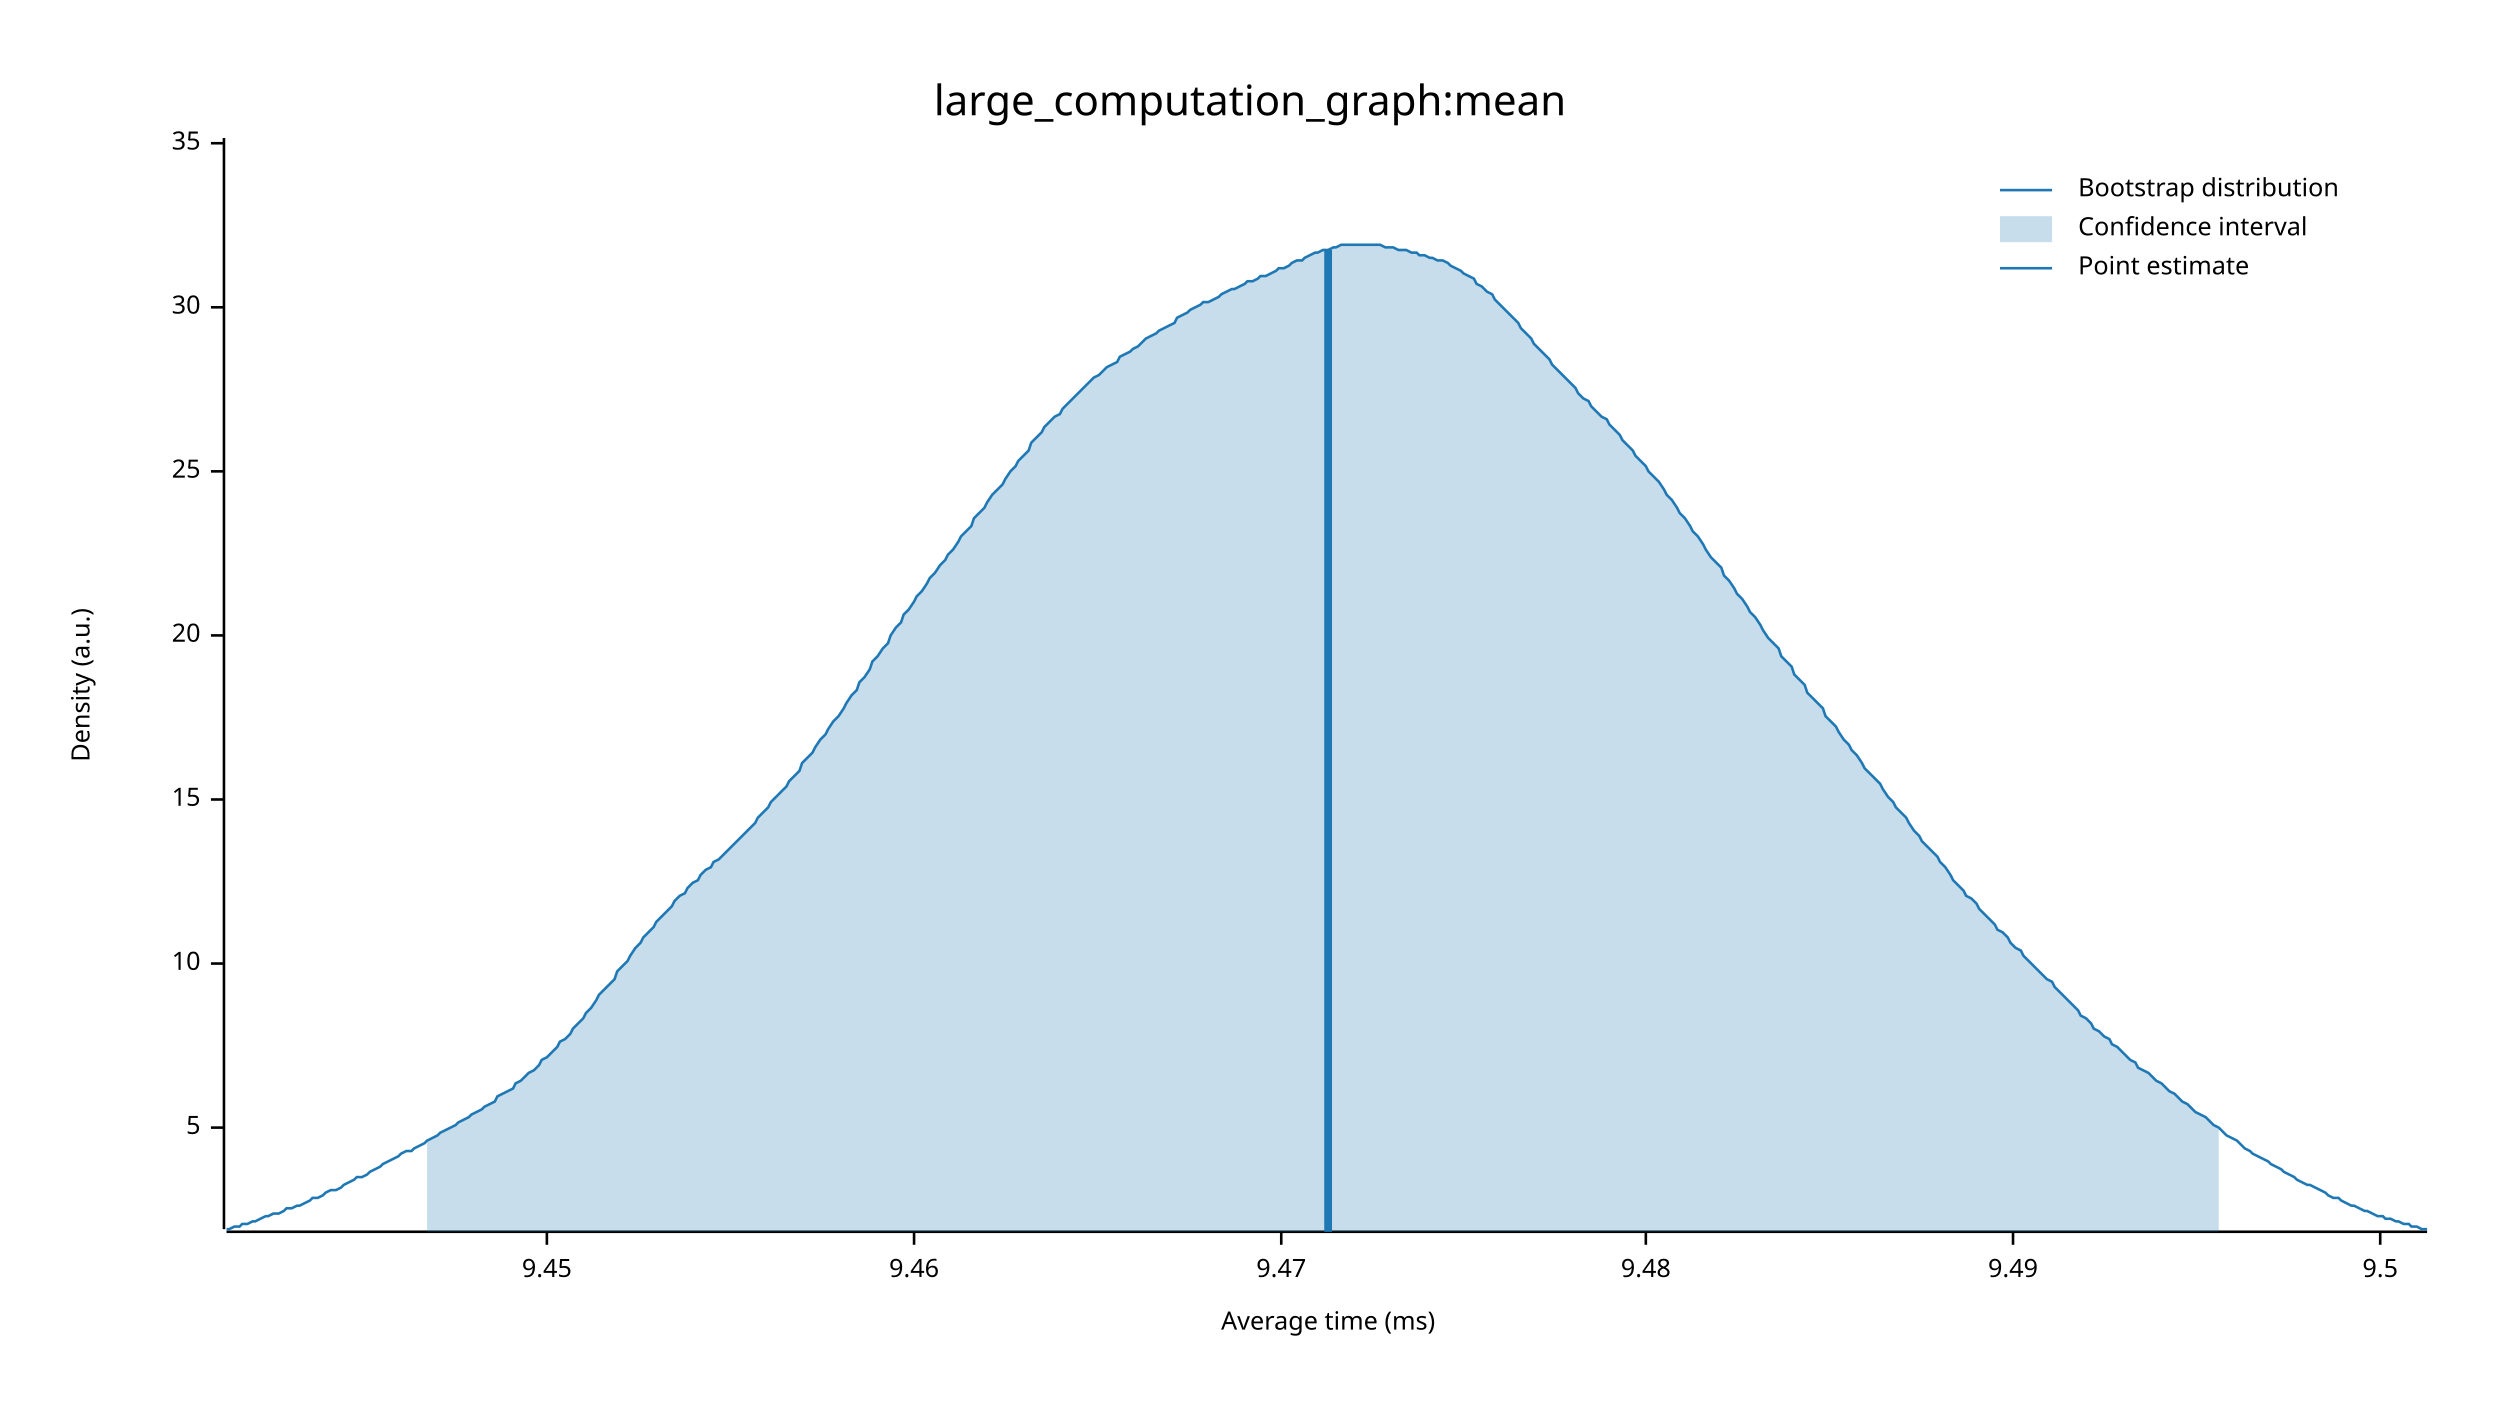
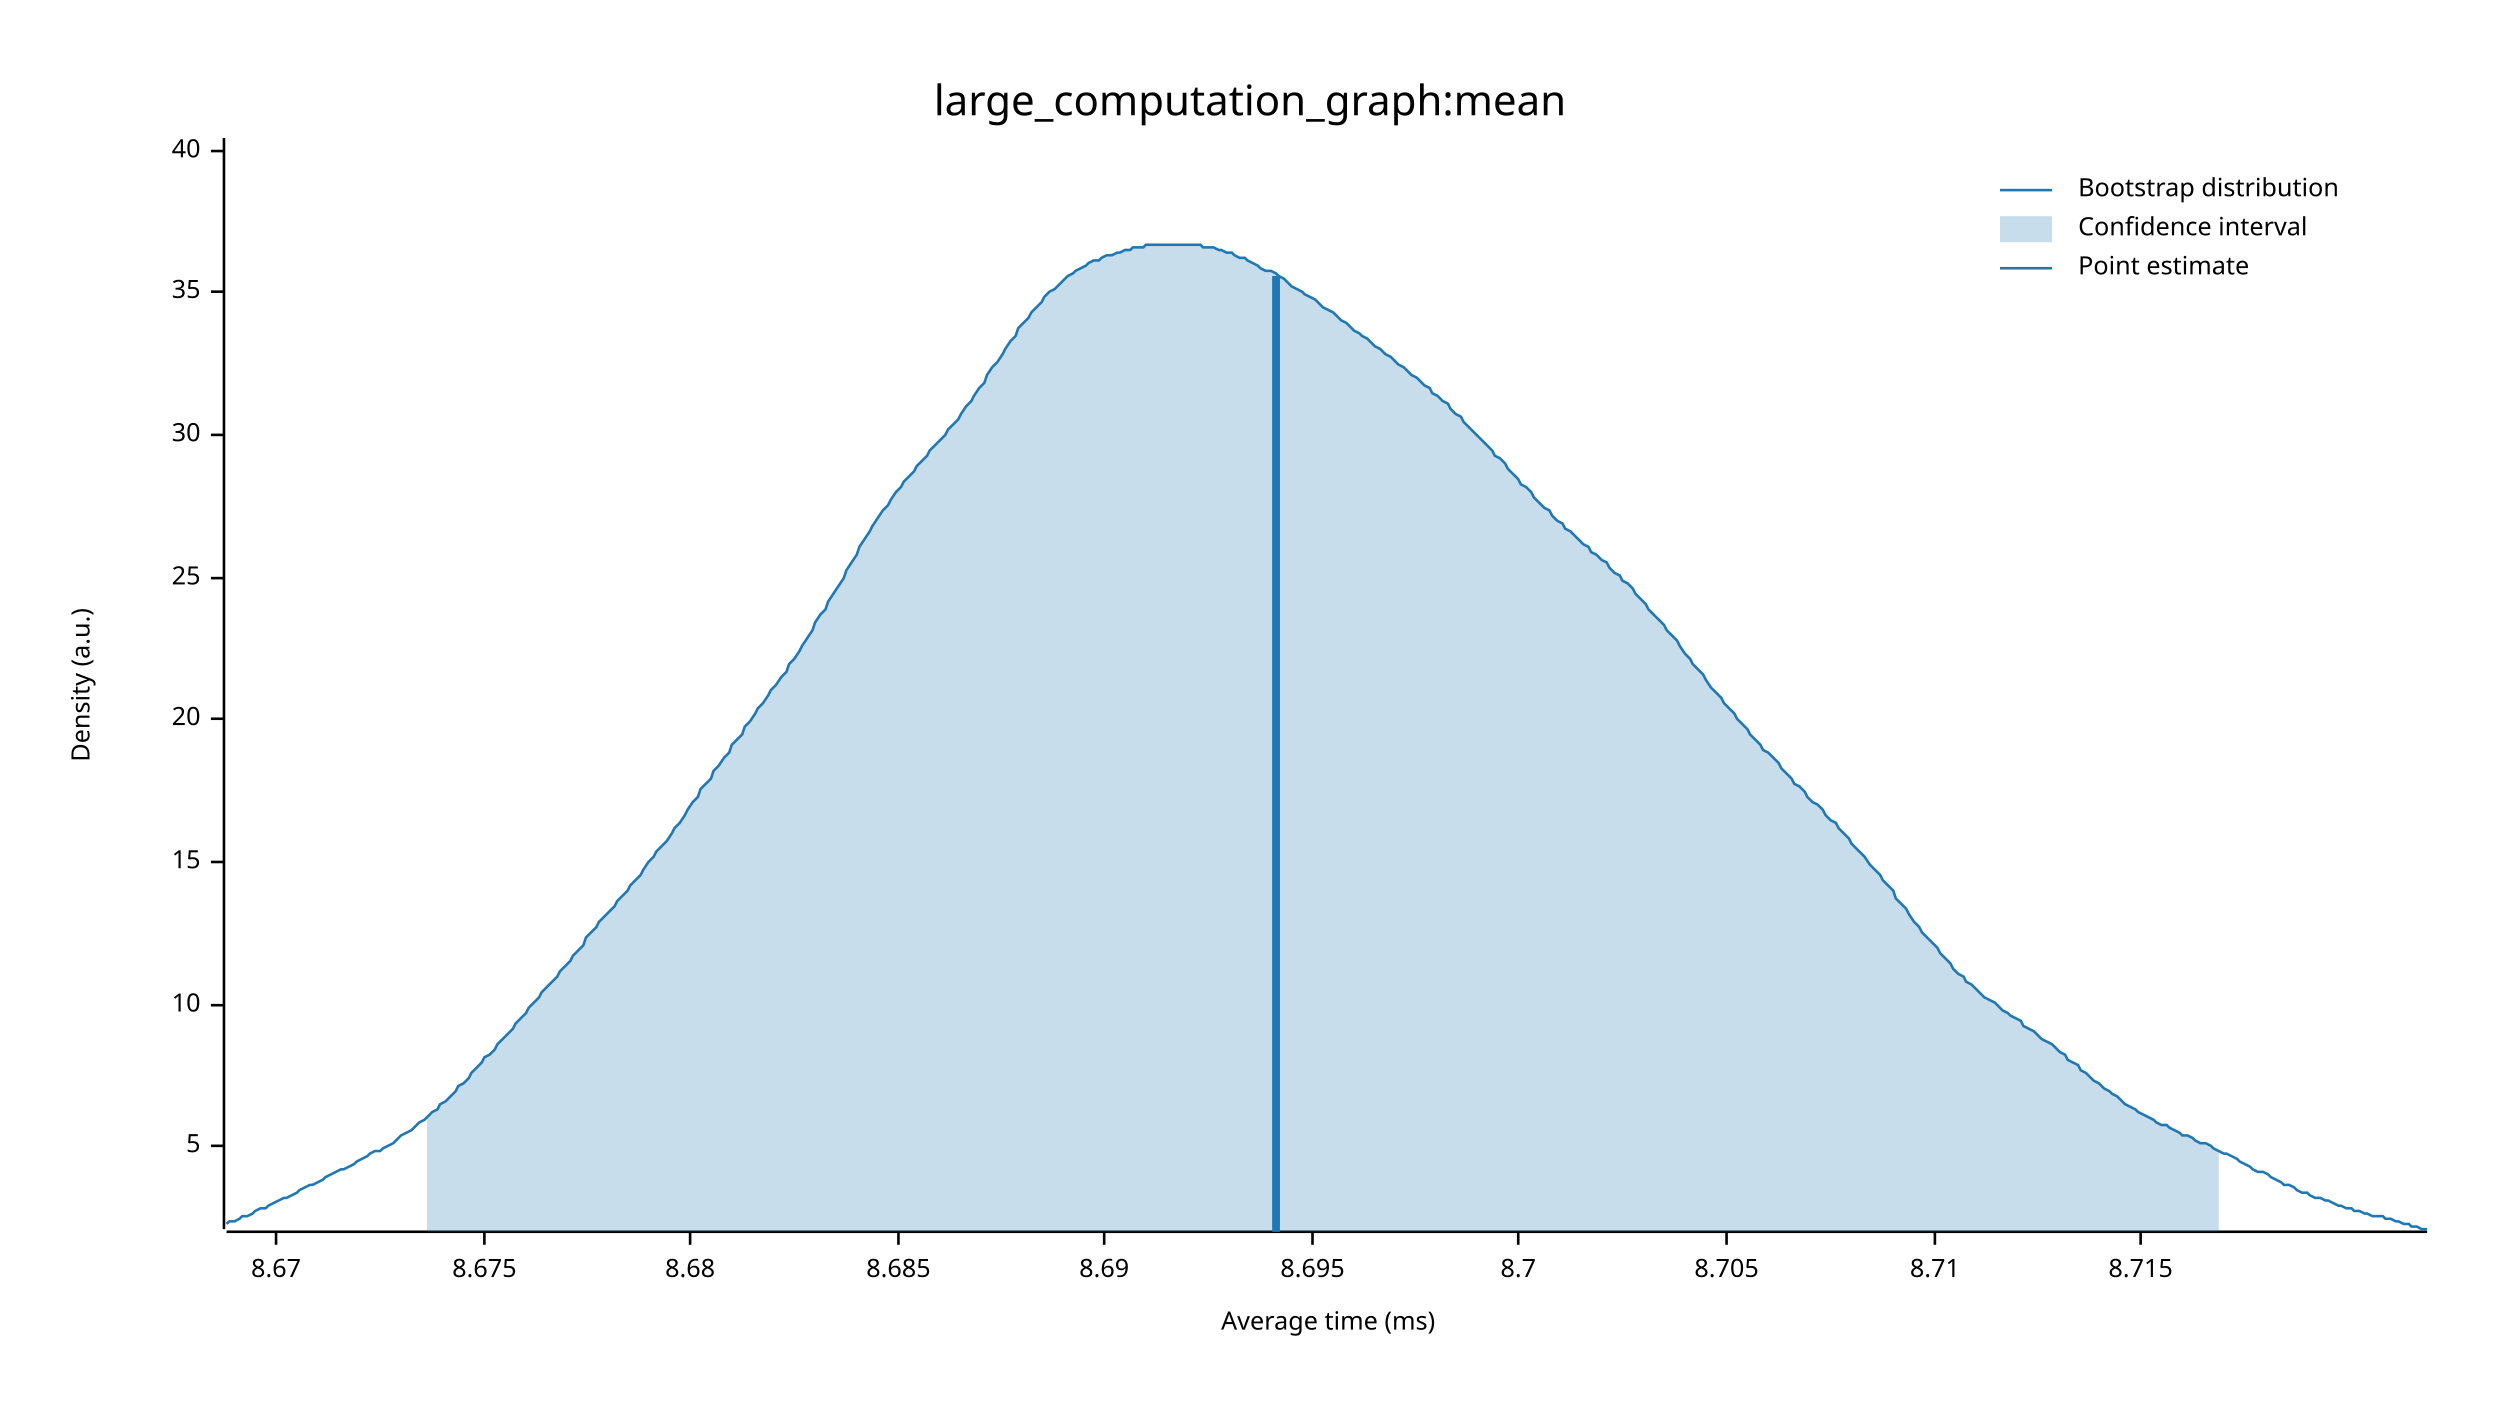
<svg xmlns="http://www.w3.org/2000/svg" width="960" height="540" viewBox="0 0 960 540">
  <text x="480" y="32" dy="0.76em" text-anchor="middle" font-family="sans-serif" font-size="16.129" opacity="1" fill="#000000">
large_computation_graph:mean
</text>
  <text x="27" y="263" dy="0.76em" text-anchor="middle" font-family="sans-serif" font-size="9.677" opacity="1" fill="#000000" transform="rotate(270, 27, 263)">
Density (a.u.)
</text>
  <text x="510" y="513" dy="-0.5ex" text-anchor="middle" font-family="sans-serif" font-size="9.677" opacity="1" fill="#000000">
Average time (ms)
</text>
  <polyline fill="none" opacity="1" stroke="#000000" stroke-width="1" points="86,53 86,472 " />
-   <text x="77" y="433" dy="0.5ex" text-anchor="end" font-family="sans-serif" font-size="9.677" opacity="1" fill="#000000">
+   <text x="77" y="440" dy="0.5ex" text-anchor="end" font-family="sans-serif" font-size="9.677" opacity="1" fill="#000000">
5
</text>
-   <polyline fill="none" opacity="1" stroke="#000000" stroke-width="1" points="81,433 86,433 " />
-   <text x="77" y="370" dy="0.5ex" text-anchor="end" font-family="sans-serif" font-size="9.677" opacity="1" fill="#000000">
+   <polyline fill="none" opacity="1" stroke="#000000" stroke-width="1" points="81,440 86,440 " />
+   <text x="77" y="386" dy="0.5ex" text-anchor="end" font-family="sans-serif" font-size="9.677" opacity="1" fill="#000000">
10
</text>
-   <polyline fill="none" opacity="1" stroke="#000000" stroke-width="1" points="81,370 86,370 " />
-   <text x="77" y="307" dy="0.5ex" text-anchor="end" font-family="sans-serif" font-size="9.677" opacity="1" fill="#000000">
+   <polyline fill="none" opacity="1" stroke="#000000" stroke-width="1" points="81,386 86,386 " />
+   <text x="77" y="331" dy="0.5ex" text-anchor="end" font-family="sans-serif" font-size="9.677" opacity="1" fill="#000000">
15
</text>
-   <polyline fill="none" opacity="1" stroke="#000000" stroke-width="1" points="81,307 86,307 " />
-   <text x="77" y="244" dy="0.5ex" text-anchor="end" font-family="sans-serif" font-size="9.677" opacity="1" fill="#000000">
+   <polyline fill="none" opacity="1" stroke="#000000" stroke-width="1" points="81,331 86,331 " />
+   <text x="77" y="276" dy="0.5ex" text-anchor="end" font-family="sans-serif" font-size="9.677" opacity="1" fill="#000000">
20
</text>
-   <polyline fill="none" opacity="1" stroke="#000000" stroke-width="1" points="81,244 86,244 " />
-   <text x="77" y="181" dy="0.5ex" text-anchor="end" font-family="sans-serif" font-size="9.677" opacity="1" fill="#000000">
+   <polyline fill="none" opacity="1" stroke="#000000" stroke-width="1" points="81,276 86,276 " />
+   <text x="77" y="222" dy="0.5ex" text-anchor="end" font-family="sans-serif" font-size="9.677" opacity="1" fill="#000000">
25
</text>
-   <polyline fill="none" opacity="1" stroke="#000000" stroke-width="1" points="81,181 86,181 " />
-   <text x="77" y="118" dy="0.5ex" text-anchor="end" font-family="sans-serif" font-size="9.677" opacity="1" fill="#000000">
+   <polyline fill="none" opacity="1" stroke="#000000" stroke-width="1" points="81,222 86,222 " />
+   <text x="77" y="167" dy="0.5ex" text-anchor="end" font-family="sans-serif" font-size="9.677" opacity="1" fill="#000000">
30
</text>
-   <polyline fill="none" opacity="1" stroke="#000000" stroke-width="1" points="81,118 86,118 " />
-   <text x="77" y="55" dy="0.5ex" text-anchor="end" font-family="sans-serif" font-size="9.677" opacity="1" fill="#000000">
+   <polyline fill="none" opacity="1" stroke="#000000" stroke-width="1" points="81,167 86,167 " />
+   <text x="77" y="112" dy="0.5ex" text-anchor="end" font-family="sans-serif" font-size="9.677" opacity="1" fill="#000000">
35
</text>
-   <polyline fill="none" opacity="1" stroke="#000000" stroke-width="1" points="81,55 86,55 " />
+   <polyline fill="none" opacity="1" stroke="#000000" stroke-width="1" points="81,112 86,112 " />
+   <text x="77" y="58" dy="0.5ex" text-anchor="end" font-family="sans-serif" font-size="9.677" opacity="1" fill="#000000">
+ 40
+ </text>
+   <polyline fill="none" opacity="1" stroke="#000000" stroke-width="1" points="81,58 86,58 " />
  <polyline fill="none" opacity="1" stroke="#000000" stroke-width="1" points="87,473 932,473 " />
-   <text x="210" y="483" dy="0.76em" text-anchor="middle" font-family="sans-serif" font-size="9.677" opacity="1" fill="#000000">
- 9.45
+   <text x="106" y="483" dy="0.76em" text-anchor="middle" font-family="sans-serif" font-size="9.677" opacity="1" fill="#000000">
+ 8.67
</text>
-   <polyline fill="none" opacity="1" stroke="#000000" stroke-width="1" points="210,473 210,478 " />
-   <text x="351" y="483" dy="0.76em" text-anchor="middle" font-family="sans-serif" font-size="9.677" opacity="1" fill="#000000">
- 9.46
+   <polyline fill="none" opacity="1" stroke="#000000" stroke-width="1" points="106,473 106,478 " />
+   <text x="186" y="483" dy="0.76em" text-anchor="middle" font-family="sans-serif" font-size="9.677" opacity="1" fill="#000000">
+ 8.675
</text>
-   <polyline fill="none" opacity="1" stroke="#000000" stroke-width="1" points="351,473 351,478 " />
-   <text x="492" y="483" dy="0.76em" text-anchor="middle" font-family="sans-serif" font-size="9.677" opacity="1" fill="#000000">
- 9.47
+   <polyline fill="none" opacity="1" stroke="#000000" stroke-width="1" points="186,473 186,478 " />
+   <text x="265" y="483" dy="0.76em" text-anchor="middle" font-family="sans-serif" font-size="9.677" opacity="1" fill="#000000">
+ 8.68
</text>
-   <polyline fill="none" opacity="1" stroke="#000000" stroke-width="1" points="492,473 492,478 " />
-   <text x="632" y="483" dy="0.76em" text-anchor="middle" font-family="sans-serif" font-size="9.677" opacity="1" fill="#000000">
- 9.48
+   <polyline fill="none" opacity="1" stroke="#000000" stroke-width="1" points="265,473 265,478 " />
+   <text x="345" y="483" dy="0.76em" text-anchor="middle" font-family="sans-serif" font-size="9.677" opacity="1" fill="#000000">
+ 8.685
</text>
-   <polyline fill="none" opacity="1" stroke="#000000" stroke-width="1" points="632,473 632,478 " />
-   <text x="773" y="483" dy="0.76em" text-anchor="middle" font-family="sans-serif" font-size="9.677" opacity="1" fill="#000000">
- 9.49
+   <polyline fill="none" opacity="1" stroke="#000000" stroke-width="1" points="345,473 345,478 " />
+   <text x="424" y="483" dy="0.76em" text-anchor="middle" font-family="sans-serif" font-size="9.677" opacity="1" fill="#000000">
+ 8.69
</text>
-   <polyline fill="none" opacity="1" stroke="#000000" stroke-width="1" points="773,473 773,478 " />
-   <text x="914" y="483" dy="0.76em" text-anchor="middle" font-family="sans-serif" font-size="9.677" opacity="1" fill="#000000">
- 9.5
+   <polyline fill="none" opacity="1" stroke="#000000" stroke-width="1" points="424,473 424,478 " />
+   <text x="504" y="483" dy="0.76em" text-anchor="middle" font-family="sans-serif" font-size="9.677" opacity="1" fill="#000000">
+ 8.695
</text>
-   <polyline fill="none" opacity="1" stroke="#000000" stroke-width="1" points="914,473 914,478 " />
-   <polyline fill="none" opacity="1" stroke="#1F78B4" stroke-width="1" points="87,472 88,472 90,471 92,471 93,470 95,470 97,469 98,469 100,468 102,467 103,467 105,466 107,466 109,465 110,464 112,464 114,463 115,463 117,462 119,461 120,460 122,460 124,459 125,458 127,457 129,457 131,456 132,455 134,454 136,453 137,452 139,452 141,451 142,450 144,449 146,448 147,447 149,446 151,445 153,444 154,443 156,442 158,442 159,441 161,440 163,439 164,438 166,437 168,436 169,435 171,434 173,433 175,432 176,431 178,430 180,429 181,428 183,427 185,426 186,425 188,424 190,423 191,421 193,420 195,419 197,418 198,416 200,415 202,413 203,412 205,411 207,409 208,407 210,406 212,404 214,402 215,400 217,399 219,397 220,395 222,393 224,391 225,389 227,387 229,384 230,382 232,380 234,378 236,376 237,373 239,371 241,369 242,367 244,364 246,362 247,360 249,358 251,356 252,354 254,352 256,350 258,348 259,346 261,344 263,343 264,341 266,339 268,338 269,336 271,334 273,333 274,331 276,330 278,328 280,326 281,325 283,323 285,321 286,320 288,318 290,316 291,314 293,312 295,310 296,308 298,306 300,304 302,302 303,300 305,298 307,296 308,293 310,291 312,289 313,287 315,284 317,282 318,280 320,277 322,275 324,272 325,270 327,267 329,265 330,262 332,260 334,257 335,254 337,252 339,249 341,247 342,244 344,241 346,239 347,236 349,234 351,231 352,229 354,227 356,224 357,222 359,220 361,217 363,215 364,213 366,211 368,208 369,206 371,204 373,202 374,199 376,197 378,195 379,193 381,190 383,188 385,186 386,184 388,181 390,179 391,177 393,175 395,173 396,170 398,168 400,166 401,164 403,162 405,160 407,159 408,157 410,155 412,153 413,152 415,150 417,148 418,147 420,145 422,144 423,143 425,141 427,140 429,139 430,137 432,136 434,135 435,134 437,133 439,131 440,130 442,129 444,128 445,127 447,126 449,125 451,124 452,122 454,121 456,120 457,119 459,118 461,117 462,116 464,116 466,115 468,114 469,113 471,112 473,111 474,111 476,110 478,109 479,108 481,108 483,107 484,106 486,106 488,105 490,104 491,103 493,103 495,102 496,101 498,100 500,100 501,99 503,98 505,97 506,97 508,96 510,96 512,95 513,95 515,94 517,94 518,94 520,94 522,94 523,94 525,94 527,94 528,94 530,94 532,95 534,95 535,95 537,96 539,96 540,96 542,97 544,97 545,98 547,98 549,99 550,99 552,100 554,100 556,101 557,102 559,103 561,104 562,105 564,106 566,107 567,109 569,110 571,112 573,113 574,115 576,117 578,119 579,120 581,122 583,124 584,126 586,128 588,130 589,132 591,134 593,136 595,138 596,140 598,142 600,144 601,145 603,147 605,149 606,151 608,153 610,154 611,156 613,158 615,160 617,161 618,163 620,165 622,167 623,169 625,171 627,173 628,175 630,177 632,179 633,181 635,183 637,185 639,188 640,190 642,192 644,195 645,197 647,199 649,202 650,204 652,206 654,209 655,211 657,214 659,216 661,218 662,221 664,223 666,226 667,228 669,230 671,233 672,235 674,237 676,240 677,242 679,245 681,247 683,249 684,252 686,254 688,256 689,259 691,261 693,263 694,266 696,268 698,270 700,272 701,275 703,277 705,279 706,281 708,284 710,286 711,288 713,290 715,293 716,295 718,297 720,299 722,301 723,303 725,306 727,308 728,310 730,312 732,314 733,316 735,319 737,321 738,323 740,325 742,327 744,329 745,331 747,333 749,336 750,338 752,340 754,342 755,344 757,345 759,347 760,349 762,351 764,353 766,355 767,357 769,358 771,360 772,362 774,364 776,365 777,367 779,369 781,371 782,372 784,374 786,376 788,377 789,379 791,381 793,383 794,384 796,386 798,388 799,390 801,391 803,393 804,395 806,396 808,398 810,399 811,401 813,402 815,404 816,405 818,407 820,408 821,410 823,411 825,412 827,414 828,415 830,416 832,418 833,419 835,420 837,422 838,423 840,424 842,426 843,427 845,428 847,429 849,431 850,432 852,433 854,435 855,436 857,437 859,438 860,439 862,441 864,442 865,443 867,444 869,445 871,446 872,447 874,448 876,449 877,450 879,451 881,452 882,453 884,454 886,455 887,455 889,456 891,457 893,458 894,459 896,460 898,460 899,461 901,462 903,463 904,463 906,464 908,465 909,465 911,466 913,467 915,467 916,468 918,468 920,469 921,469 923,470 925,470 926,471 928,471 930,472 932,472 " />
-   <polygon opacity="0.25" fill="#1F78B4" points="164,438 166,437 168,436 169,435 171,434 173,433 175,432 176,431 178,430 180,429 181,428 183,427 185,426 186,425 188,424 190,423 191,421 193,420 195,419 197,418 198,416 200,415 202,413 203,412 205,411 207,409 208,407 210,406 212,404 214,402 215,400 217,399 219,397 220,395 222,393 224,391 225,389 227,387 229,384 230,382 232,380 234,378 236,376 237,373 239,371 241,369 242,367 244,364 246,362 247,360 249,358 251,356 252,354 254,352 256,350 258,348 259,346 261,344 263,343 264,341 266,339 268,338 269,336 271,334 273,333 274,331 276,330 278,328 280,326 281,325 283,323 285,321 286,320 288,318 290,316 291,314 293,312 295,310 296,308 298,306 300,304 302,302 303,300 305,298 307,296 308,293 310,291 312,289 313,287 315,284 317,282 318,280 320,277 322,275 324,272 325,270 327,267 329,265 330,262 332,260 334,257 335,254 337,252 339,249 341,247 342,244 344,241 346,239 347,236 349,234 351,231 352,229 354,227 356,224 357,222 359,220 361,217 363,215 364,213 366,211 368,208 369,206 371,204 373,202 374,199 376,197 378,195 379,193 381,190 383,188 385,186 386,184 388,181 390,179 391,177 393,175 395,173 396,170 398,168 400,166 401,164 403,162 405,160 407,159 408,157 410,155 412,153 413,152 415,150 417,148 418,147 420,145 422,144 423,143 425,141 427,140 429,139 430,137 432,136 434,135 435,134 437,133 439,131 440,130 442,129 444,128 445,127 447,126 449,125 451,124 452,122 454,121 456,120 457,119 459,118 461,117 462,116 464,116 466,115 468,114 469,113 471,112 473,111 474,111 476,110 478,109 479,108 481,108 483,107 484,106 486,106 488,105 490,104 491,103 493,103 495,102 496,101 498,100 500,100 501,99 503,98 505,97 506,97 508,96 510,96 512,95 513,95 515,94 517,94 518,94 520,94 522,94 523,94 525,94 527,94 528,94 530,94 532,95 534,95 535,95 537,96 539,96 540,96 542,97 544,97 545,98 547,98 549,99 550,99 552,100 554,100 556,101 557,102 559,103 561,104 562,105 564,106 566,107 567,109 569,110 571,112 573,113 574,115 576,117 578,119 579,120 581,122 583,124 584,126 586,128 588,130 589,132 591,134 593,136 595,138 596,140 598,142 600,144 601,145 603,147 605,149 606,151 608,153 610,154 611,156 613,158 615,160 617,161 618,163 620,165 622,167 623,169 625,171 627,173 628,175 630,177 632,179 633,181 635,183 637,185 639,188 640,190 642,192 644,195 645,197 647,199 649,202 650,204 652,206 654,209 655,211 657,214 659,216 661,218 662,221 664,223 666,226 667,228 669,230 671,233 672,235 674,237 676,240 677,242 679,245 681,247 683,249 684,252 686,254 688,256 689,259 691,261 693,263 694,266 696,268 698,270 700,272 701,275 703,277 705,279 706,281 708,284 710,286 711,288 713,290 715,293 716,295 718,297 720,299 722,301 723,303 725,306 727,308 728,310 730,312 732,314 733,316 735,319 737,321 738,323 740,325 742,327 744,329 745,331 747,333 749,336 750,338 752,340 754,342 755,344 757,345 759,347 760,349 762,351 764,353 766,355 767,357 769,358 771,360 772,362 774,364 776,365 777,367 779,369 781,371 782,372 784,374 786,376 788,377 789,379 791,381 793,383 794,384 796,386 798,388 799,390 801,391 803,393 804,395 806,396 808,398 810,399 811,401 813,402 815,404 816,405 818,407 820,408 821,410 823,411 825,412 827,414 828,415 830,416 832,418 833,419 835,420 837,422 838,423 840,424 842,426 843,427 845,428 847,429 849,431 850,432 852,433 852,473 164,473 " />
-   <polyline fill="none" opacity="1" stroke="#1F78B4" stroke-width="3" points="510,473 510,96 " />
+   <polyline fill="none" opacity="1" stroke="#000000" stroke-width="1" points="504,473 504,478 " />
+   <text x="583" y="483" dy="0.76em" text-anchor="middle" font-family="sans-serif" font-size="9.677" opacity="1" fill="#000000">
+ 8.7
+ </text>
+   <polyline fill="none" opacity="1" stroke="#000000" stroke-width="1" points="583,473 583,478 " />
+   <text x="663" y="483" dy="0.76em" text-anchor="middle" font-family="sans-serif" font-size="9.677" opacity="1" fill="#000000">
+ 8.705
+ </text>
+   <polyline fill="none" opacity="1" stroke="#000000" stroke-width="1" points="663,473 663,478 " />
+   <text x="743" y="483" dy="0.76em" text-anchor="middle" font-family="sans-serif" font-size="9.677" opacity="1" fill="#000000">
+ 8.71
+ </text>
+   <polyline fill="none" opacity="1" stroke="#000000" stroke-width="1" points="743,473 743,478 " />
+   <text x="822" y="483" dy="0.76em" text-anchor="middle" font-family="sans-serif" font-size="9.677" opacity="1" fill="#000000">
+ 8.715
+ </text>
+   <polyline fill="none" opacity="1" stroke="#000000" stroke-width="1" points="822,473 822,478 " />
+   <polyline fill="none" opacity="1" stroke="#1F78B4" stroke-width="1" points="87,470 88,469 90,469 92,468 93,467 95,467 97,466 98,465 100,464 102,464 103,463 105,462 107,461 109,460 110,460 112,459 114,458 115,457 117,456 119,455 120,455 122,454 124,453 125,452 127,451 129,450 131,449 132,449 134,448 136,447 137,446 139,445 141,444 142,443 144,442 146,442 147,441 149,440 151,439 153,437 154,436 156,435 158,434 159,433 161,431 163,430 164,429 166,427 168,426 169,424 171,423 173,421 175,419 176,417 178,416 180,414 181,412 183,410 185,408 186,406 188,405 190,403 191,401 193,399 195,397 197,395 198,393 200,391 202,389 203,387 205,385 207,383 208,381 210,379 212,377 214,375 215,373 217,371 219,369 220,367 222,365 224,363 225,360 227,358 229,356 230,354 232,352 234,350 236,348 237,346 239,344 241,342 242,340 244,338 246,336 247,334 249,331 251,329 252,327 254,325 256,323 258,320 259,318 261,316 263,313 264,311 266,308 268,306 269,303 271,301 273,299 274,296 276,294 278,291 280,289 281,286 283,284 285,282 286,279 288,277 290,274 291,272 293,270 295,267 296,265 298,263 300,260 302,258 303,255 305,253 307,250 308,248 310,245 312,242 313,239 315,236 317,234 318,231 320,228 322,225 324,222 325,219 327,216 329,213 330,210 332,207 334,204 335,202 337,199 339,196 341,194 342,192 344,189 346,187 347,185 349,183 351,181 352,179 354,177 356,175 357,173 359,171 361,169 363,167 364,165 366,163 368,161 369,159 371,156 373,154 374,152 376,149 378,147 379,144 381,141 383,139 385,136 386,134 388,131 390,129 391,126 393,124 395,122 396,120 398,118 400,116 401,114 403,112 405,111 407,109 408,108 410,106 412,105 413,104 415,103 417,102 418,101 420,100 422,100 423,99 425,98 427,98 429,97 430,97 432,96 434,96 435,95 437,95 439,95 440,94 442,94 444,94 445,94 447,94 449,94 451,94 452,94 454,94 456,94 457,94 459,94 461,94 462,95 464,95 466,95 468,96 469,96 471,97 473,97 474,98 476,99 478,99 479,100 481,101 483,102 484,103 486,104 488,104 490,105 491,106 493,107 495,109 496,110 498,111 500,112 501,113 503,114 505,115 506,116 508,118 510,119 512,120 513,121 515,123 517,124 518,125 520,127 522,128 523,129 525,130 527,132 528,133 530,134 532,136 534,137 535,138 537,140 539,141 540,142 542,144 544,145 545,146 547,148 549,149 550,151 552,152 554,154 556,155 557,157 559,159 561,160 562,162 564,164 566,166 567,167 569,169 571,171 573,173 574,175 576,176 578,178 579,180 581,182 583,184 584,186 586,187 588,189 589,191 591,193 593,195 595,196 596,198 598,200 600,201 601,203 603,204 605,206 606,207 608,209 610,210 611,212 613,213 615,215 617,216 618,218 620,220 622,221 623,223 625,224 627,226 628,228 630,230 632,232 633,234 635,236 637,238 639,240 640,242 642,244 644,246 645,248 647,251 649,253 650,255 652,257 654,259 655,261 657,264 659,266 661,268 662,270 664,272 666,274 667,276 669,278 671,280 672,282 674,284 676,286 677,288 679,289 681,291 683,293 684,295 686,297 688,299 689,301 691,302 693,304 694,306 696,308 698,309 700,311 701,313 703,315 705,316 706,318 708,320 710,322 711,324 713,326 715,328 716,329 718,332 720,334 722,336 723,338 725,340 727,342 728,345 730,347 732,349 733,351 735,354 737,356 738,358 740,360 742,362 744,364 745,366 747,368 749,370 750,372 752,374 754,375 755,377 757,378 759,380 760,381 762,383 764,384 766,385 767,386 769,388 771,389 772,390 774,391 776,392 777,394 779,395 781,396 782,397 784,399 786,400 788,401 789,402 791,404 793,405 794,407 796,408 798,409 799,411 801,412 803,414 804,415 806,416 808,418 810,419 811,420 813,421 815,423 816,424 818,425 820,426 821,427 823,428 825,429 827,430 828,431 830,432 832,432 833,433 835,434 837,435 838,436 840,436 842,437 843,438 845,439 847,439 849,440 850,441 852,442 854,443 855,443 857,444 859,445 860,446 862,447 864,448 865,449 867,450 869,450 871,451 872,452 874,453 876,454 877,455 879,455 881,456 882,457 884,458 886,458 887,459 889,460 891,460 893,461 894,461 896,462 898,463 899,463 901,464 903,464 904,465 906,465 908,466 909,466 911,467 913,467 915,467 916,468 918,468 920,469 921,469 923,470 925,470 926,471 928,471 930,472 932,472 " />
+   <polygon opacity="0.25" fill="#1F78B4" points="164,429 166,427 168,426 169,424 171,423 173,421 175,419 176,417 178,416 180,414 181,412 183,410 185,408 186,406 188,405 190,403 191,401 193,399 195,397 197,395 198,393 200,391 202,389 203,387 205,385 207,383 208,381 210,379 212,377 214,375 215,373 217,371 219,369 220,367 222,365 224,363 225,360 227,358 229,356 230,354 232,352 234,350 236,348 237,346 239,344 241,342 242,340 244,338 246,336 247,334 249,331 251,329 252,327 254,325 256,323 258,320 259,318 261,316 263,313 264,311 266,308 268,306 269,303 271,301 273,299 274,296 276,294 278,291 280,289 281,286 283,284 285,282 286,279 288,277 290,274 291,272 293,270 295,267 296,265 298,263 300,260 302,258 303,255 305,253 307,250 308,248 310,245 312,242 313,239 315,236 317,234 318,231 320,228 322,225 324,222 325,219 327,216 329,213 330,210 332,207 334,204 335,202 337,199 339,196 341,194 342,192 344,189 346,187 347,185 349,183 351,181 352,179 354,177 356,175 357,173 359,171 361,169 363,167 364,165 366,163 368,161 369,159 371,156 373,154 374,152 376,149 378,147 379,144 381,141 383,139 385,136 386,134 388,131 390,129 391,126 393,124 395,122 396,120 398,118 400,116 401,114 403,112 405,111 407,109 408,108 410,106 412,105 413,104 415,103 417,102 418,101 420,100 422,100 423,99 425,98 427,98 429,97 430,97 432,96 434,96 435,95 437,95 439,95 440,94 442,94 444,94 445,94 447,94 449,94 451,94 452,94 454,94 456,94 457,94 459,94 461,94 462,95 464,95 466,95 468,96 469,96 471,97 473,97 474,98 476,99 478,99 479,100 481,101 483,102 484,103 486,104 488,104 490,105 491,106 493,107 495,109 496,110 498,111 500,112 501,113 503,114 505,115 506,116 508,118 510,119 512,120 513,121 515,123 517,124 518,125 520,127 522,128 523,129 525,130 527,132 528,133 530,134 532,136 534,137 535,138 537,140 539,141 540,142 542,144 544,145 545,146 547,148 549,149 550,151 552,152 554,154 556,155 557,157 559,159 561,160 562,162 564,164 566,166 567,167 569,169 571,171 573,173 574,175 576,176 578,178 579,180 581,182 583,184 584,186 586,187 588,189 589,191 591,193 593,195 595,196 596,198 598,200 600,201 601,203 603,204 605,206 606,207 608,209 610,210 611,212 613,213 615,215 617,216 618,218 620,220 622,221 623,223 625,224 627,226 628,228 630,230 632,232 633,234 635,236 637,238 639,240 640,242 642,244 644,246 645,248 647,251 649,253 650,255 652,257 654,259 655,261 657,264 659,266 661,268 662,270 664,272 666,274 667,276 669,278 671,280 672,282 674,284 676,286 677,288 679,289 681,291 683,293 684,295 686,297 688,299 689,301 691,302 693,304 694,306 696,308 698,309 700,311 701,313 703,315 705,316 706,318 708,320 710,322 711,324 713,326 715,328 716,329 718,332 720,334 722,336 723,338 725,340 727,342 728,345 730,347 732,349 733,351 735,354 737,356 738,358 740,360 742,362 744,364 745,366 747,368 749,370 750,372 752,374 754,375 755,377 757,378 759,380 760,381 762,383 764,384 766,385 767,386 769,388 771,389 772,390 774,391 776,392 777,394 779,395 781,396 782,397 784,399 786,400 788,401 789,402 791,404 793,405 794,407 796,408 798,409 799,411 801,412 803,414 804,415 806,416 808,418 810,419 811,420 813,421 815,423 816,424 818,425 820,426 821,427 823,428 825,429 827,430 828,431 830,432 832,432 833,433 835,434 837,435 838,436 840,436 842,437 843,438 845,439 847,439 849,440 850,441 852,442 852,473 164,473 " />
+   <polyline fill="none" opacity="1" stroke="#1F78B4" stroke-width="3" points="490,473 490,106 " />
  <text x="798" y="68" dy="0.76em" text-anchor="start" font-family="sans-serif" font-size="9.677" opacity="1" fill="#000000">
Bootstrap distribution
</text>
  <text x="798" y="83" dy="0.76em" text-anchor="start" font-family="sans-serif" font-size="9.677" opacity="1" fill="#000000">
Confidence interval
</text>
  <text x="798" y="98" dy="0.76em" text-anchor="start" font-family="sans-serif" font-size="9.677" opacity="1" fill="#000000">
Point estimate
</text>
  <polyline fill="none" opacity="1" stroke="#1F78B4" stroke-width="1" points="768,73 788,73 " />
  <rect x="768" y="83" width="20" height="10" opacity="0.25" fill="#1F78B4" stroke="none" />
  <polyline fill="none" opacity="1" stroke="#1F78B4" stroke-width="1" points="768,103 788,103 " />
</svg>
